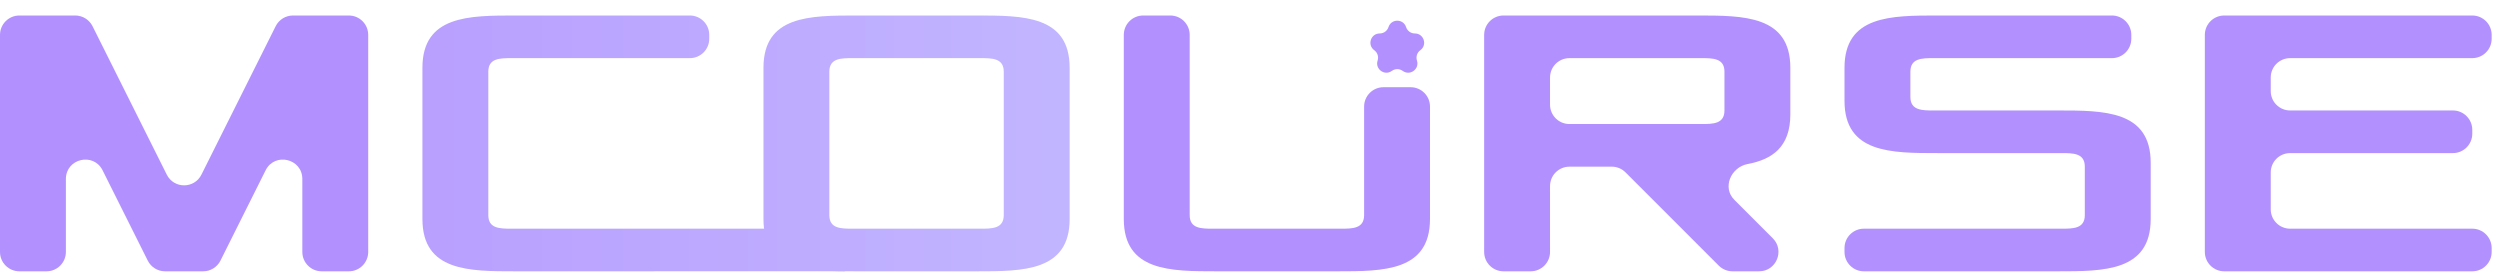
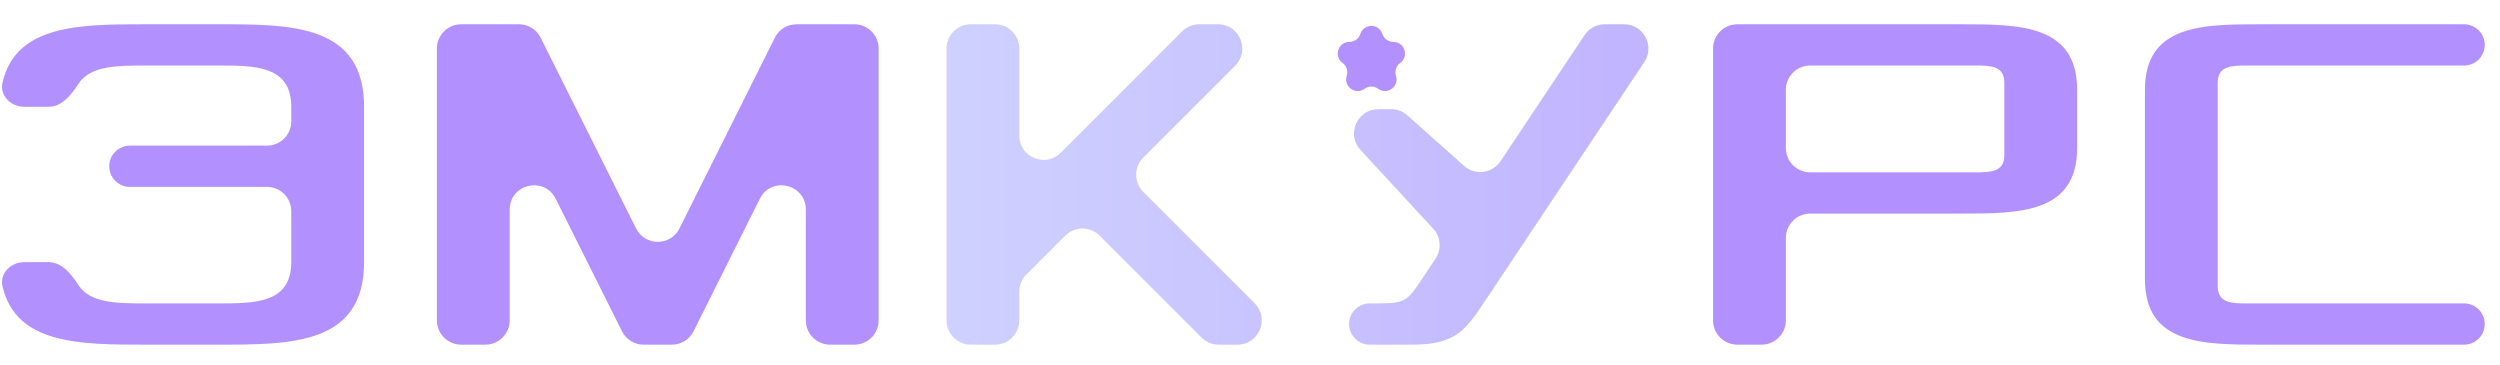
- <svg xmlns="http://www.w3.org/2000/svg" width="129" height="14" viewBox="0 0 129 14" fill="none">
-   <path d="M1 14C0.448 14 0 13.552 0 13V1.8C0 1.248 0.448 0.8 1 0.8H3.882C4.261 0.8 4.607 1.014 4.776 1.353L8.606 9.011C8.974 9.748 10.026 9.748 10.394 9.011L14.224 1.353C14.393 1.014 14.739 0.8 15.118 0.8H18C18.552 0.8 19 1.248 19 1.8V13C19 13.552 18.552 14 18 14H16.6C16.048 14 15.6 13.552 15.6 13V9.236C15.6 8.181 14.178 7.845 13.706 8.789L11.376 13.447C11.207 13.786 10.861 14 10.482 14H8.518C8.139 14 7.793 13.786 7.624 13.447L5.294 8.789C4.823 7.845 3.4 8.181 3.4 9.236V13C3.4 13.552 2.952 14 2.4 14H1Z" fill="#B291FF" />
-   <path d="M21.797 11.3V3.5C21.797 0.8 24.197 0.8 26.597 0.8H35.597C36.149 0.8 36.597 1.248 36.597 1.8V2C36.597 2.552 36.149 3 35.597 3H26.397C25.797 3 25.197 3 25.197 3.7V11.1C25.197 11.8 25.797 11.8 26.397 11.8H40.273C40.485 11.8 40.692 11.868 40.864 11.993L43.6 13.998L26.597 14C24.197 14 21.797 14 21.797 11.3Z" fill="url(#paint0_linear_1_610)" />
-   <path d="M39.395 11.3V3.5C39.395 0.8 41.794 0.8 44.194 0.8H50.395C52.794 0.8 55.194 0.8 55.194 3.5V11.3C55.194 14 52.794 14 50.395 14H44.194C41.794 14 39.395 14 39.395 11.3ZM42.794 11.1C42.794 11.8 43.395 11.8 43.995 11.8H50.594C51.194 11.8 51.794 11.8 51.794 11.1V3.7C51.794 3 51.194 3 50.594 3H43.995C43.395 3 42.794 3 42.794 3.7V11.1Z" fill="url(#paint1_linear_1_610)" />
-   <path d="M57.988 11.3V1.8C57.988 1.248 58.436 0.8 58.988 0.8H60.388C60.941 0.8 61.388 1.248 61.388 1.8V11.1C61.388 11.8 61.988 11.8 62.588 11.8H69.188C69.788 11.8 70.388 11.8 70.388 11.1V5.5C70.388 4.948 70.836 4.5 71.388 4.5H72.788C73.341 4.5 73.788 4.948 73.788 5.5V11.3C73.788 14 71.388 14 68.988 14H62.788C60.388 14 57.988 14 57.988 11.3Z" fill="#B291FF" />
-   <path d="M91.475 12.293C92.105 12.923 91.659 14 90.768 14H89.396C89.131 14 88.877 13.895 88.689 13.707L83.875 8.893C83.687 8.705 83.433 8.6 83.168 8.6H80.982C80.43 8.6 79.982 9.048 79.982 9.6V13C79.982 13.552 79.534 14 78.982 14H77.582C77.03 14 76.582 13.552 76.582 13V1.8C76.582 1.248 77.03 0.8 77.582 0.8H87.582C89.982 0.8 92.382 0.8 92.382 3.5V5.9C92.382 7.595 91.437 8.226 90.189 8.461C89.313 8.625 88.859 9.677 89.489 10.307L91.475 12.293ZM79.982 5.4C79.982 5.952 80.43 6.4 80.982 6.4H87.782C88.382 6.4 88.982 6.4 88.982 5.7V3.7C88.982 3 88.382 3 87.782 3H80.982C80.43 3 79.982 3.448 79.982 4V5.4Z" fill="#B291FF" />
-   <path d="M96.176 14C95.624 14 95.176 13.552 95.176 13V12.8C95.176 12.248 95.624 11.8 96.176 11.8H106.376C106.976 11.8 107.576 11.8 107.576 11.1V8.6C107.576 7.9 106.976 7.9 106.376 7.9H99.976C97.576 7.9 95.176 7.9 95.176 5.2V3.5C95.176 0.8 97.576 0.8 99.976 0.8H108.976C109.528 0.8 109.976 1.248 109.976 1.8V2C109.976 2.552 109.528 3 108.976 3H99.776C99.176 3 98.576 3 98.576 3.7V5C98.576 5.7 99.176 5.7 99.776 5.7H106.176C108.576 5.7 110.976 5.7 110.976 8.4V11.3C110.976 14 108.576 14 106.176 14H96.176Z" fill="#B291FF" />
-   <path d="M114.77 14C114.217 14 113.77 13.552 113.77 13V1.8C113.77 1.248 114.217 0.8 114.77 0.8H127.57C128.122 0.8 128.57 1.248 128.57 1.8V2C128.57 2.552 128.122 3 127.57 3H118.17C117.617 3 117.17 3.448 117.17 4V4.7C117.17 5.252 117.617 5.7 118.17 5.7H126.57C127.122 5.7 127.57 6.148 127.57 6.7V6.9C127.57 7.452 127.122 7.9 126.57 7.9H118.17C117.617 7.9 117.17 8.348 117.17 8.9V10.8C117.17 11.352 117.617 11.8 118.17 11.8H127.57C128.122 11.8 128.57 12.248 128.57 12.8V13C128.57 13.552 128.122 14 127.57 14H114.77Z" fill="#B291FF" />
-   <path d="M71.646 1.398C71.789 0.958 72.411 0.958 72.554 1.398V1.398C72.618 1.594 72.801 1.727 73.008 1.727V1.727C73.471 1.727 73.663 2.319 73.289 2.591V2.591C73.121 2.713 73.052 2.928 73.115 3.125V3.125C73.258 3.565 72.755 3.931 72.381 3.659V3.659C72.213 3.537 71.987 3.537 71.819 3.659V3.659C71.445 3.931 70.942 3.565 71.085 3.125V3.125C71.149 2.928 71.079 2.713 70.911 2.591V2.591C70.537 2.319 70.729 1.727 71.192 1.727V1.727C71.399 1.727 71.582 1.594 71.646 1.398V1.398Z" fill="#B291FF" />
+ <svg xmlns="http://www.w3.org/2000/svg" width="103" height="15" viewBox="0 0 103 15" fill="none">
+   <path d="M56.046 1.398C56.189 0.958 56.811 0.958 56.954 1.398C57.018 1.594 57.201 1.727 57.408 1.727C57.871 1.727 58.063 2.319 57.689 2.591C57.522 2.713 57.452 2.928 57.515 3.125C57.658 3.565 57.155 3.931 56.781 3.659C56.613 3.537 56.387 3.537 56.219 3.659C55.845 3.931 55.342 3.565 55.485 3.125C55.548 2.928 55.478 2.713 55.311 2.591C54.937 2.319 55.129 1.727 55.592 1.727C55.799 1.727 55.982 1.594 56.046 1.398Z" fill="#B291FF" />
+   <path d="M19 14.2C18.448 14.2 18 13.752 18 13.2V2C18 1.448 18.448 1 19 1H21.382C21.761 1 22.107 1.214 22.276 1.553L26.206 9.411C26.574 10.148 27.626 10.148 27.994 9.411L31.924 1.553C32.093 1.214 32.439 1 32.818 1H35.2C35.752 1 36.2 1.448 36.2 2V13.2C36.2 13.752 35.752 14.2 35.2 14.2H34.2C33.648 14.2 33.2 13.752 33.2 13.2V8.636C33.2 7.581 31.777 7.245 31.306 8.189L28.576 13.647C28.407 13.986 28.061 14.2 27.682 14.2H26.518C26.139 14.2 25.793 13.986 25.624 13.647L22.894 8.189C22.422 7.245 21 7.581 21 8.636V13.2C21 13.752 20.552 14.2 20 14.2H19Z" fill="#B291FF" />
+   <path d="M39.996 14.2C39.444 14.2 38.996 13.752 38.996 13.2V2C38.996 1.448 39.444 1 39.996 1H40.996C41.548 1 41.996 1.448 41.996 2V5.586C41.996 6.477 43.073 6.923 43.703 6.293L48.703 1.293C48.891 1.105 49.145 1 49.41 1H50.182C51.073 1 51.519 2.077 50.889 2.707L47.103 6.493C46.713 6.883 46.713 7.517 47.103 7.907L51.689 12.493C52.319 13.123 51.873 14.2 50.982 14.2H50.21C49.945 14.2 49.691 14.095 49.503 13.907L45.303 9.707C44.913 9.317 44.279 9.317 43.889 9.707L42.289 11.307C42.101 11.495 41.996 11.749 41.996 12.014V13.2C41.996 13.752 41.548 14.2 40.996 14.2H39.996Z" fill="url(#paint0_linear_5_76)" />
+   <path d="M56.051 6.179C55.459 5.538 55.914 4.5 56.785 4.5H57.319C57.565 4.5 57.801 4.59 57.984 4.753L60.323 6.835C60.777 7.239 61.483 7.149 61.82 6.643L65.285 1.445C65.471 1.167 65.783 1 66.117 1H66.913C67.712 1 68.189 1.89 67.746 2.555L61.182 12.4C60.382 13.6 59.982 14.2 58.182 14.2H56.432C55.963 14.2 55.582 13.819 55.582 13.35C55.582 12.881 55.963 12.5 56.432 12.5H56.782C57.882 12.5 57.982 12.4 58.582 11.5L59.145 10.655C59.401 10.271 59.361 9.761 59.048 9.422L56.051 6.179Z" fill="url(#paint1_linear_5_76)" />
+   <path d="M71.578 14.2C71.026 14.2 70.578 13.752 70.578 13.2V2C70.578 1.448 71.026 1 71.578 1H80.778C83.178 1 85.578 1 85.578 3.7V6.1C85.578 8.8 83.178 8.8 80.778 8.8H74.578C74.026 8.8 73.578 9.248 73.578 9.8V13.2C73.578 13.752 73.13 14.2 72.578 14.2H71.578ZM73.578 6.1C73.578 6.652 74.026 7.1 74.578 7.1H81.378C81.978 7.1 82.578 7.1 82.578 6.4V3.4C82.578 2.7 81.978 2.7 81.378 2.7H74.578C74.026 2.7 73.578 3.148 73.578 3.7V6.1Z" fill="#B291FF" />
+   <path d="M88.371 11.5V3.7C88.371 1 90.771 1 93.171 1H101.521C101.991 1 102.371 1.381 102.371 1.85C102.371 2.319 101.991 2.7 101.521 2.7H92.571C91.971 2.7 91.371 2.7 91.371 3.4V11.8C91.371 12.5 91.971 12.5 92.571 12.5H101.521C101.991 12.5 102.371 12.881 102.371 13.35C102.371 13.819 101.991 14.2 101.521 14.2H93.171C90.771 14.2 88.371 14.2 88.371 11.5Z" fill="#B291FF" />
+   <path d="M0.103 11.794C-0.02 11.256 0.448 10.8 1 10.8H2C2.552 10.8 2.94 11.294 3.24 11.757C3.723 12.5 4.862 12.5 6 12.5H9C10.5 12.5 12 12.5 12 10.8V8.7C12 8.148 11.552 7.7 11 7.7H5.35C4.881 7.7 4.5 7.319 4.5 6.85C4.5 6.381 4.881 6 5.35 6H11C11.552 6 12 5.552 12 5V4.4C12 2.7 10.5 2.7 9 2.7H6C4.862 2.7 3.723 2.7 3.24 3.443C2.94 3.906 2.552 4.4 2 4.4H1C0.448 4.4 -0.02 3.944 0.103 3.406C0.654 1 3.327 1 6 1H9C12 1 15 1 15 4.4V10.8C15 14.2 12 14.2 9 14.2H6C3.327 14.2 0.654 14.2 0.103 11.794Z" fill="#B291FF" />
  <defs>
-     <linearGradient id="paint0_linear_1_610" x1="0" y1="7.4" x2="128.57" y2="7.4" gradientUnits="userSpaceOnUse">
-       <stop stop-color="#B291FF" />
-       <stop offset="1" stop-color="#D8E6FF" />
+     <linearGradient id="paint0_linear_5_76" x1="18" y1="7.6" x2="102.371" y2="7.6" gradientUnits="userSpaceOnUse">
+       <stop stop-color="#D8E6FF" />
+       <stop offset="1" stop-color="#B291FF" />
    </linearGradient>
-     <linearGradient id="paint1_linear_1_610" x1="0" y1="7.4" x2="128.57" y2="7.4" gradientUnits="userSpaceOnUse">
-       <stop stop-color="#B291FF" />
-       <stop offset="1" stop-color="#D8E6FF" />
+     <linearGradient id="paint1_linear_5_76" x1="18" y1="7.6" x2="102.371" y2="7.6" gradientUnits="userSpaceOnUse">
+       <stop stop-color="#D8E6FF" />
+       <stop offset="1" stop-color="#B291FF" />
    </linearGradient>
  </defs>
</svg>
